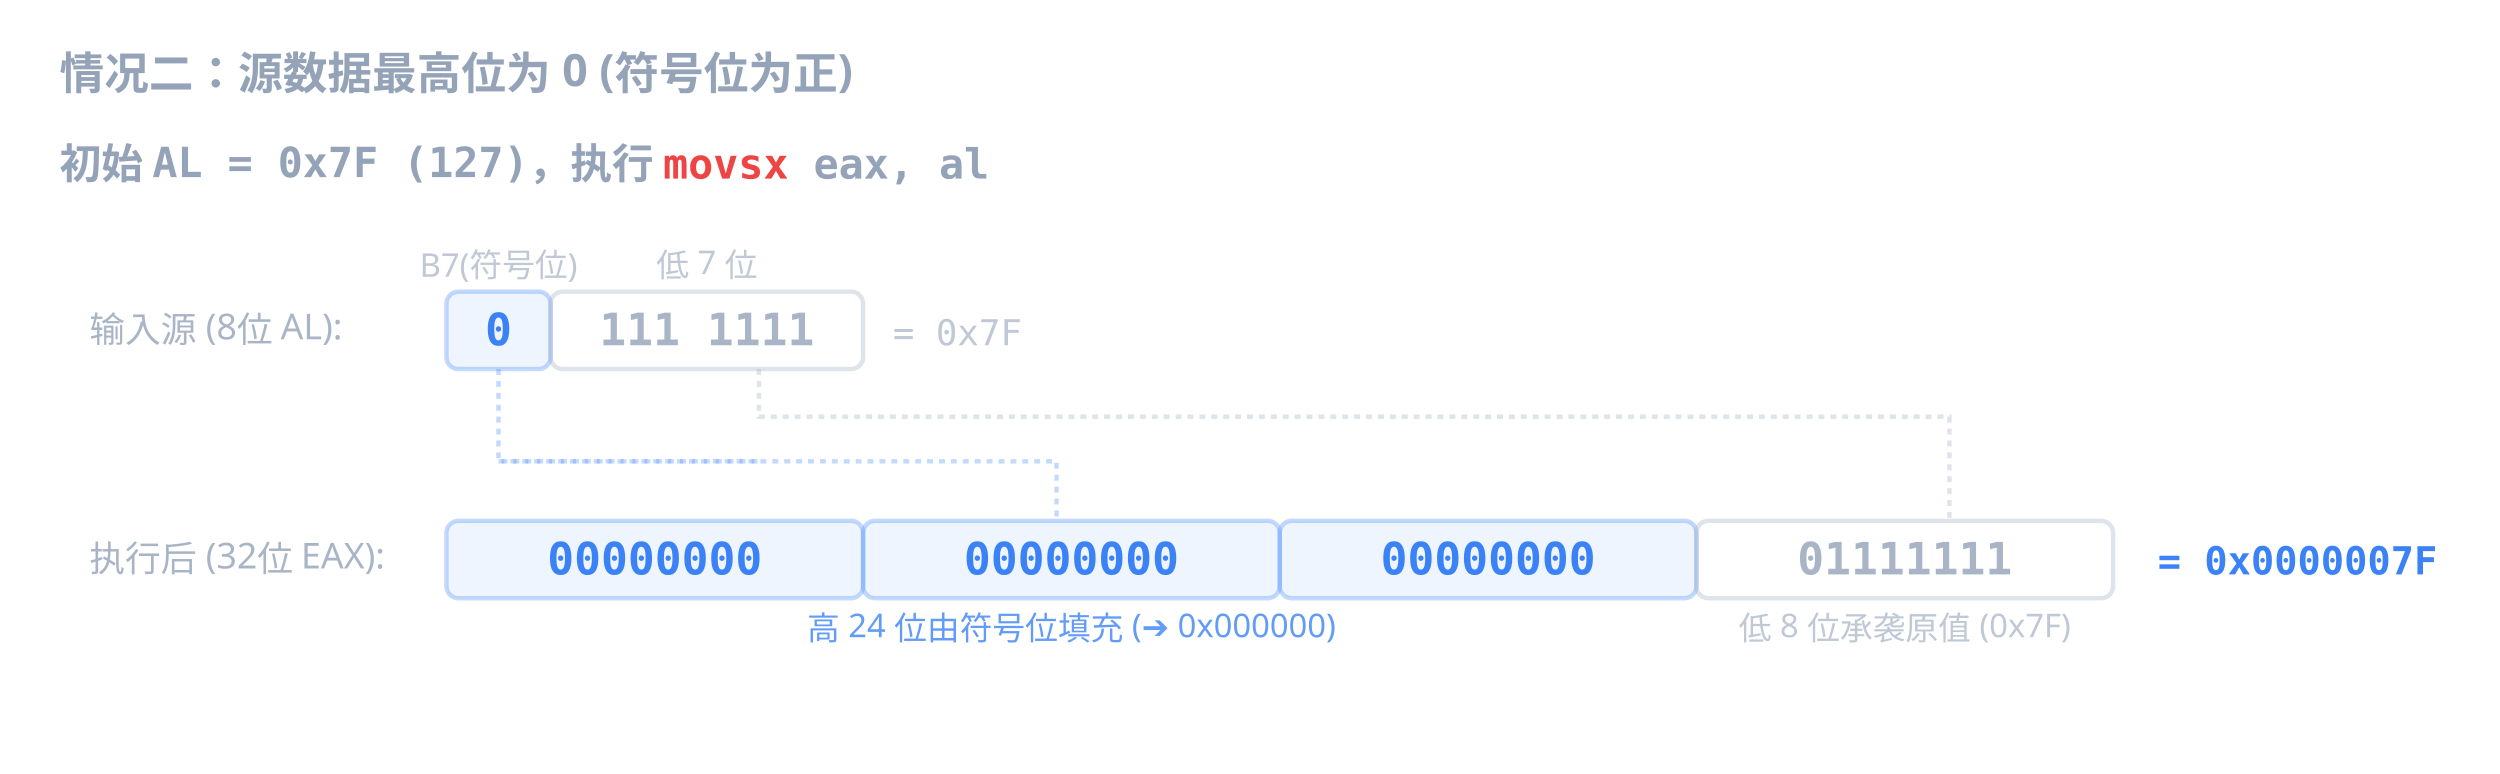
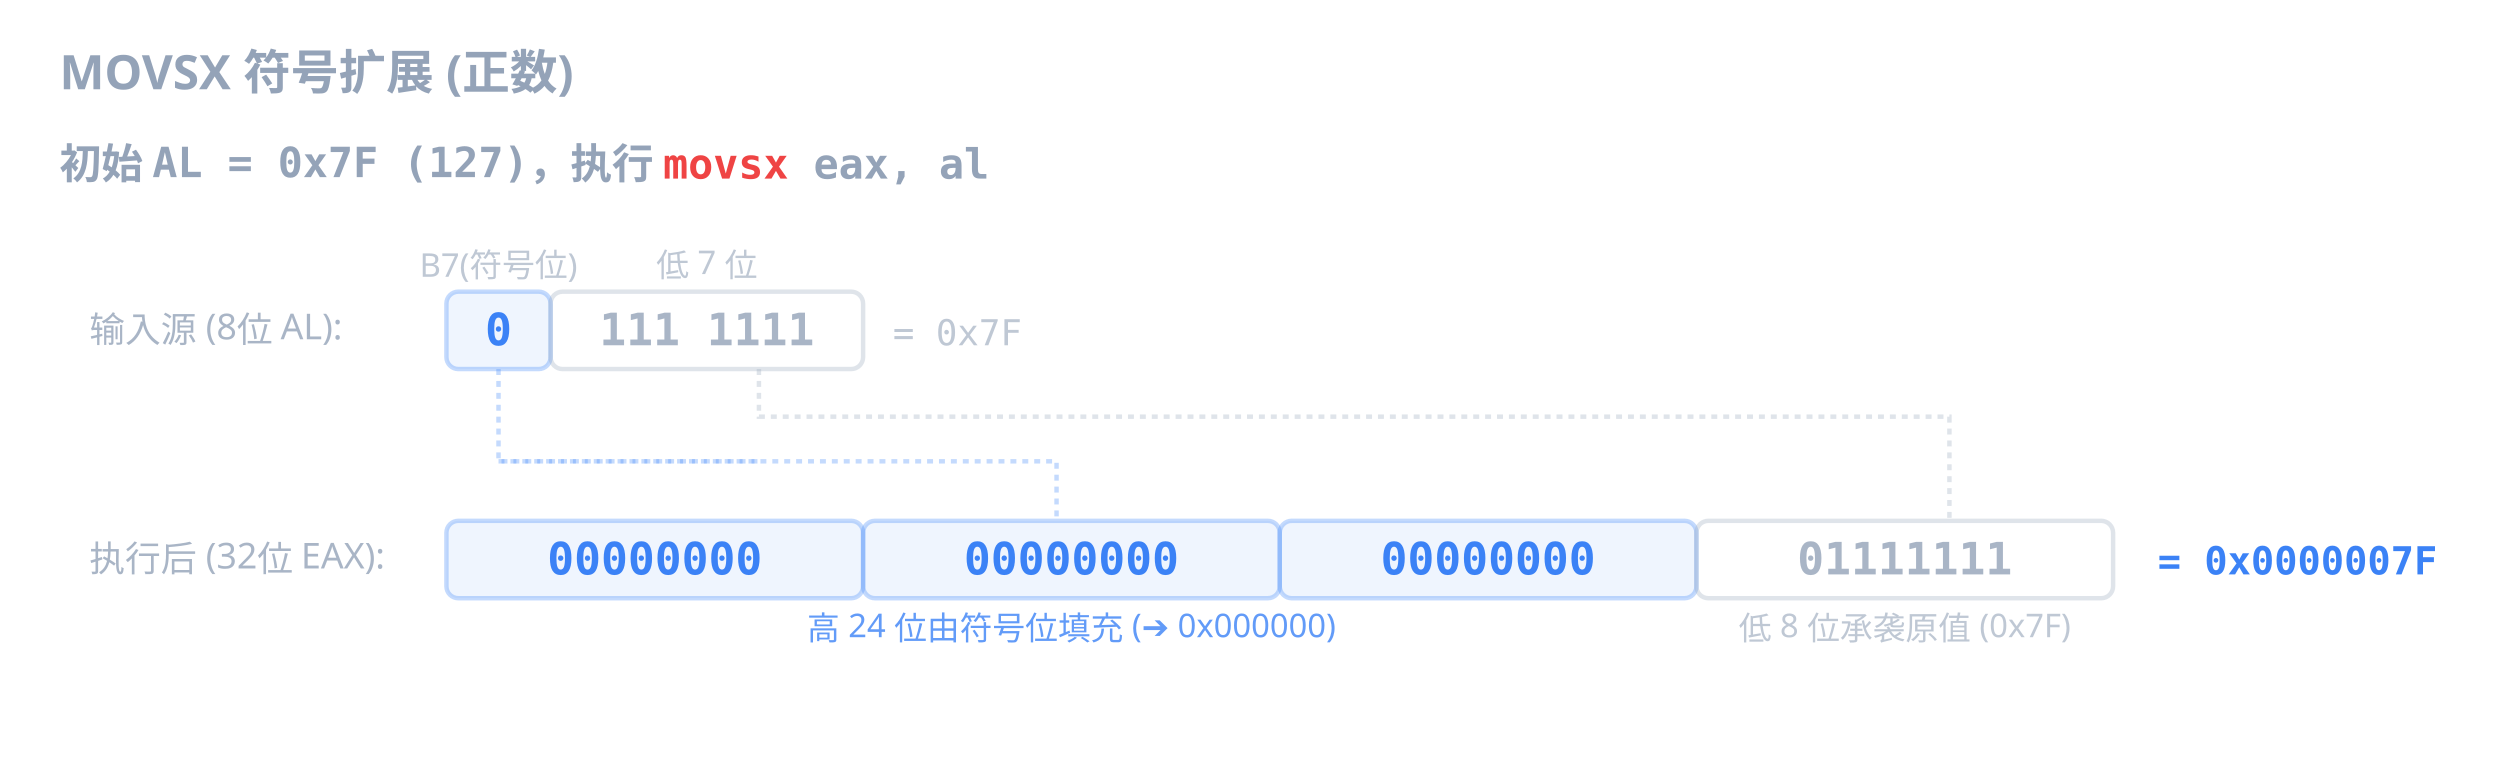
<svg xmlns="http://www.w3.org/2000/svg" viewBox="0 0 840 260" width="100%" height="100%" font-family="'Noto Sans SC','Microsoft YaHei','PingFang SC','Hiragino Sans GB',sans-serif" font-size="14">
-   <text x="20" y="30" font-size="15" font-weight="bold" fill="#94a3b8">情况二：源数据最高位为 0 (符号位为正)</text>
+   <text x="20" y="30" font-size="16" font-weight="bold" fill="#94a3b8">MOVSX 符号扩展 (正数)</text>
  <text x="20" y="60" font-family="monospace" font-size="14" font-weight="bold" fill="#94a3b8">初始 AL = 0x7F (127)，执行 <tspan fill="#ef4444">movsx</tspan> eax, al </text>
  <g transform="translate(20, 50)">
    <text x="10" y="65" font-size="12" fill="#94a3b8" opacity="0.8">输入源 (8位 AL):</text>
    <g transform="translate(130, 48)">
      <rect x="0" y="0" width="35" height="26" rx="4" fill="#3b82f6" fill-opacity="0.08" stroke="#3b82f6" stroke-opacity="0.3" stroke-width="1.5" />
      <text x="17.5" y="18" font-family="monospace" font-size="15" font-weight="bold" text-anchor="middle" fill="#3b82f6">0</text>
      <text x="17.5" y="-5" font-size="11" fill="#94a3b8" opacity="0.6" text-anchor="middle">B7(符号位)</text>
      <rect x="35" y="0" width="105" height="26" rx="4" fill="none" stroke="#94a3b8" stroke-opacity="0.3" stroke-width="1.5" />
      <text x="87.5" y="18" font-family="monospace" font-size="15" font-weight="bold" text-anchor="middle" fill="#94a3b8" opacity="0.8">111 1111</text>
      <text x="87.5" y="-5" font-size="11" fill="#94a3b8" opacity="0.6" text-anchor="middle">低 7 位</text>
      <text x="150" y="18" font-family="monospace" font-size="12" fill="#94a3b8" opacity="0.6">= 0x7F</text>
    </g>
    <g stroke="#3b82f6" stroke-opacity="0.3" stroke-width="1.5" fill="none">
      <path d="M 147.5 74 L 147.5 105 L 235 105" stroke-dasharray="2,2" />
      <path d="M 147.5 105 L 335 105 L 335 125" stroke-dasharray="2,2" />
      <path d="M 235 74 L 235 90 L 635 90 L 635 125" stroke="#94a3b8" stroke-opacity="0.3" stroke-dasharray="2,2" />
    </g>
    <text x="10" y="142" font-size="12" fill="#94a3b8" opacity="0.8">执行后 (32位 EAX):</text>
    <g transform="translate(130, 125)">
      <rect x="0" y="0" width="140" height="26" rx="4" fill="#3b82f6" fill-opacity="0.08" stroke="#3b82f6" stroke-opacity="0.3" stroke-width="1.5" />
      <text x="70" y="18" font-family="monospace" font-size="15" font-weight="bold" text-anchor="middle" fill="#3b82f6">00000000</text>
      <rect x="140" y="0" width="140" height="26" rx="4" fill="#3b82f6" fill-opacity="0.08" stroke="#3b82f6" stroke-opacity="0.3" stroke-width="1.5" />
      <text x="210" y="18" font-family="monospace" font-size="15" font-weight="bold" text-anchor="middle" fill="#3b82f6">00000000</text>
      <rect x="280" y="0" width="140" height="26" rx="4" fill="#3b82f6" fill-opacity="0.08" stroke="#3b82f6" stroke-opacity="0.3" stroke-width="1.5" />
      <text x="350" y="18" font-family="monospace" font-size="15" font-weight="bold" text-anchor="middle" fill="#3b82f6">00000000</text>
      <text x="210" y="40" font-size="11" fill="#3b82f6" opacity="0.8" text-anchor="middle">高 24 位由符号位填充 (➔ 0x000000)</text>
      <rect x="420" y="0" width="140" height="26" rx="4" fill="none" stroke="#94a3b8" stroke-opacity="0.3" stroke-width="1.5" />
      <text x="490" y="18" font-family="monospace" font-size="15" font-weight="bold" text-anchor="middle" fill="#94a3b8" opacity="0.8">01111111</text>
      <text x="490" y="40" font-size="11" fill="#94a3b8" opacity="0.6" text-anchor="middle">低 8 位承袭原值 (0x7F)</text>
      <text x="575" y="18" font-family="monospace" font-size="13" font-weight="bold" fill="#3b82f6">= 0x0000007F</text>
    </g>
  </g>
</svg>
